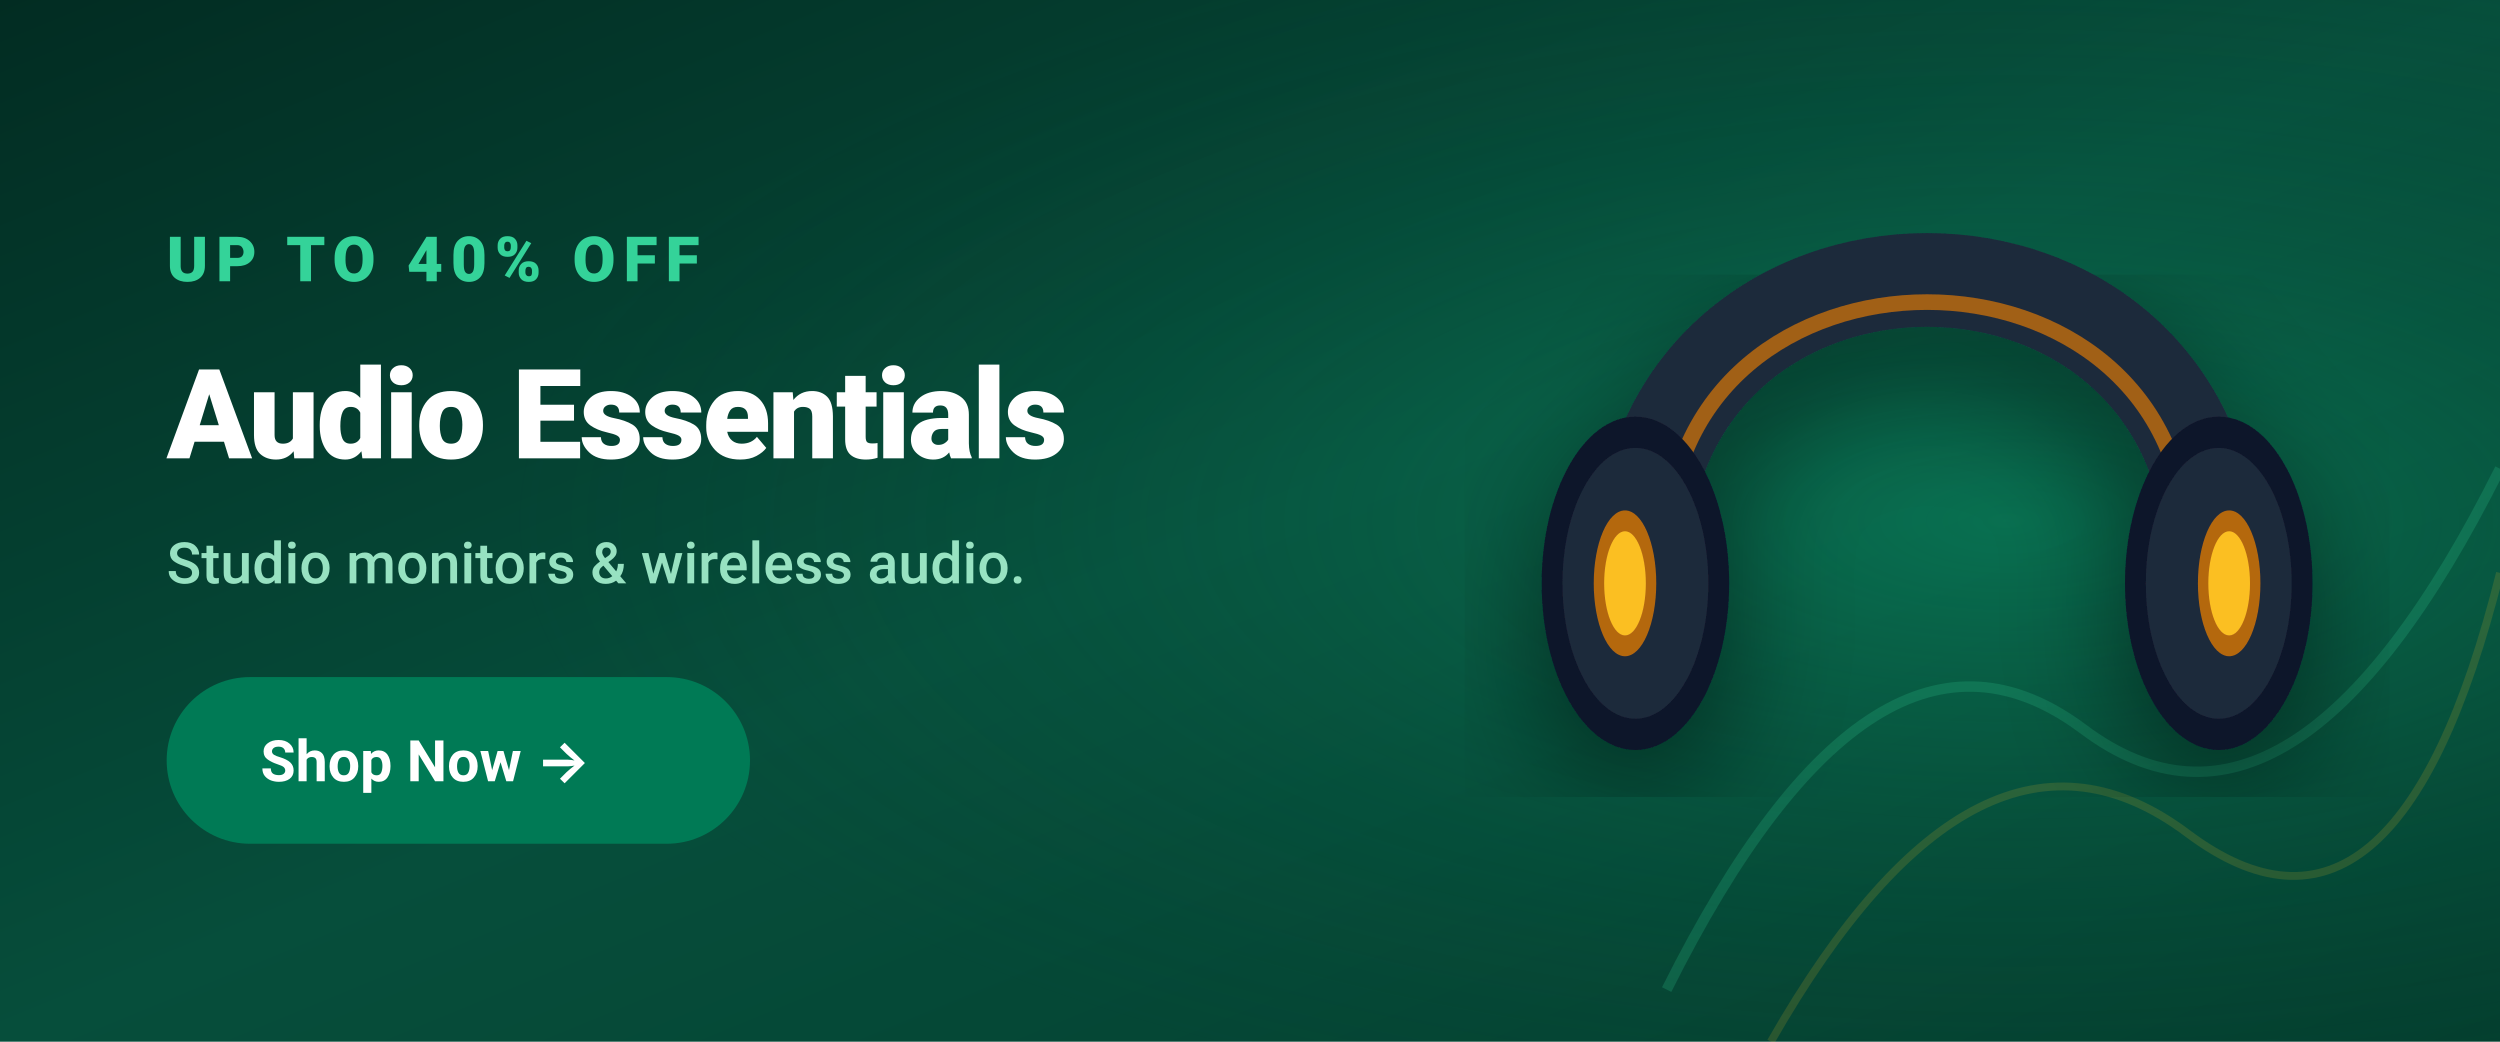
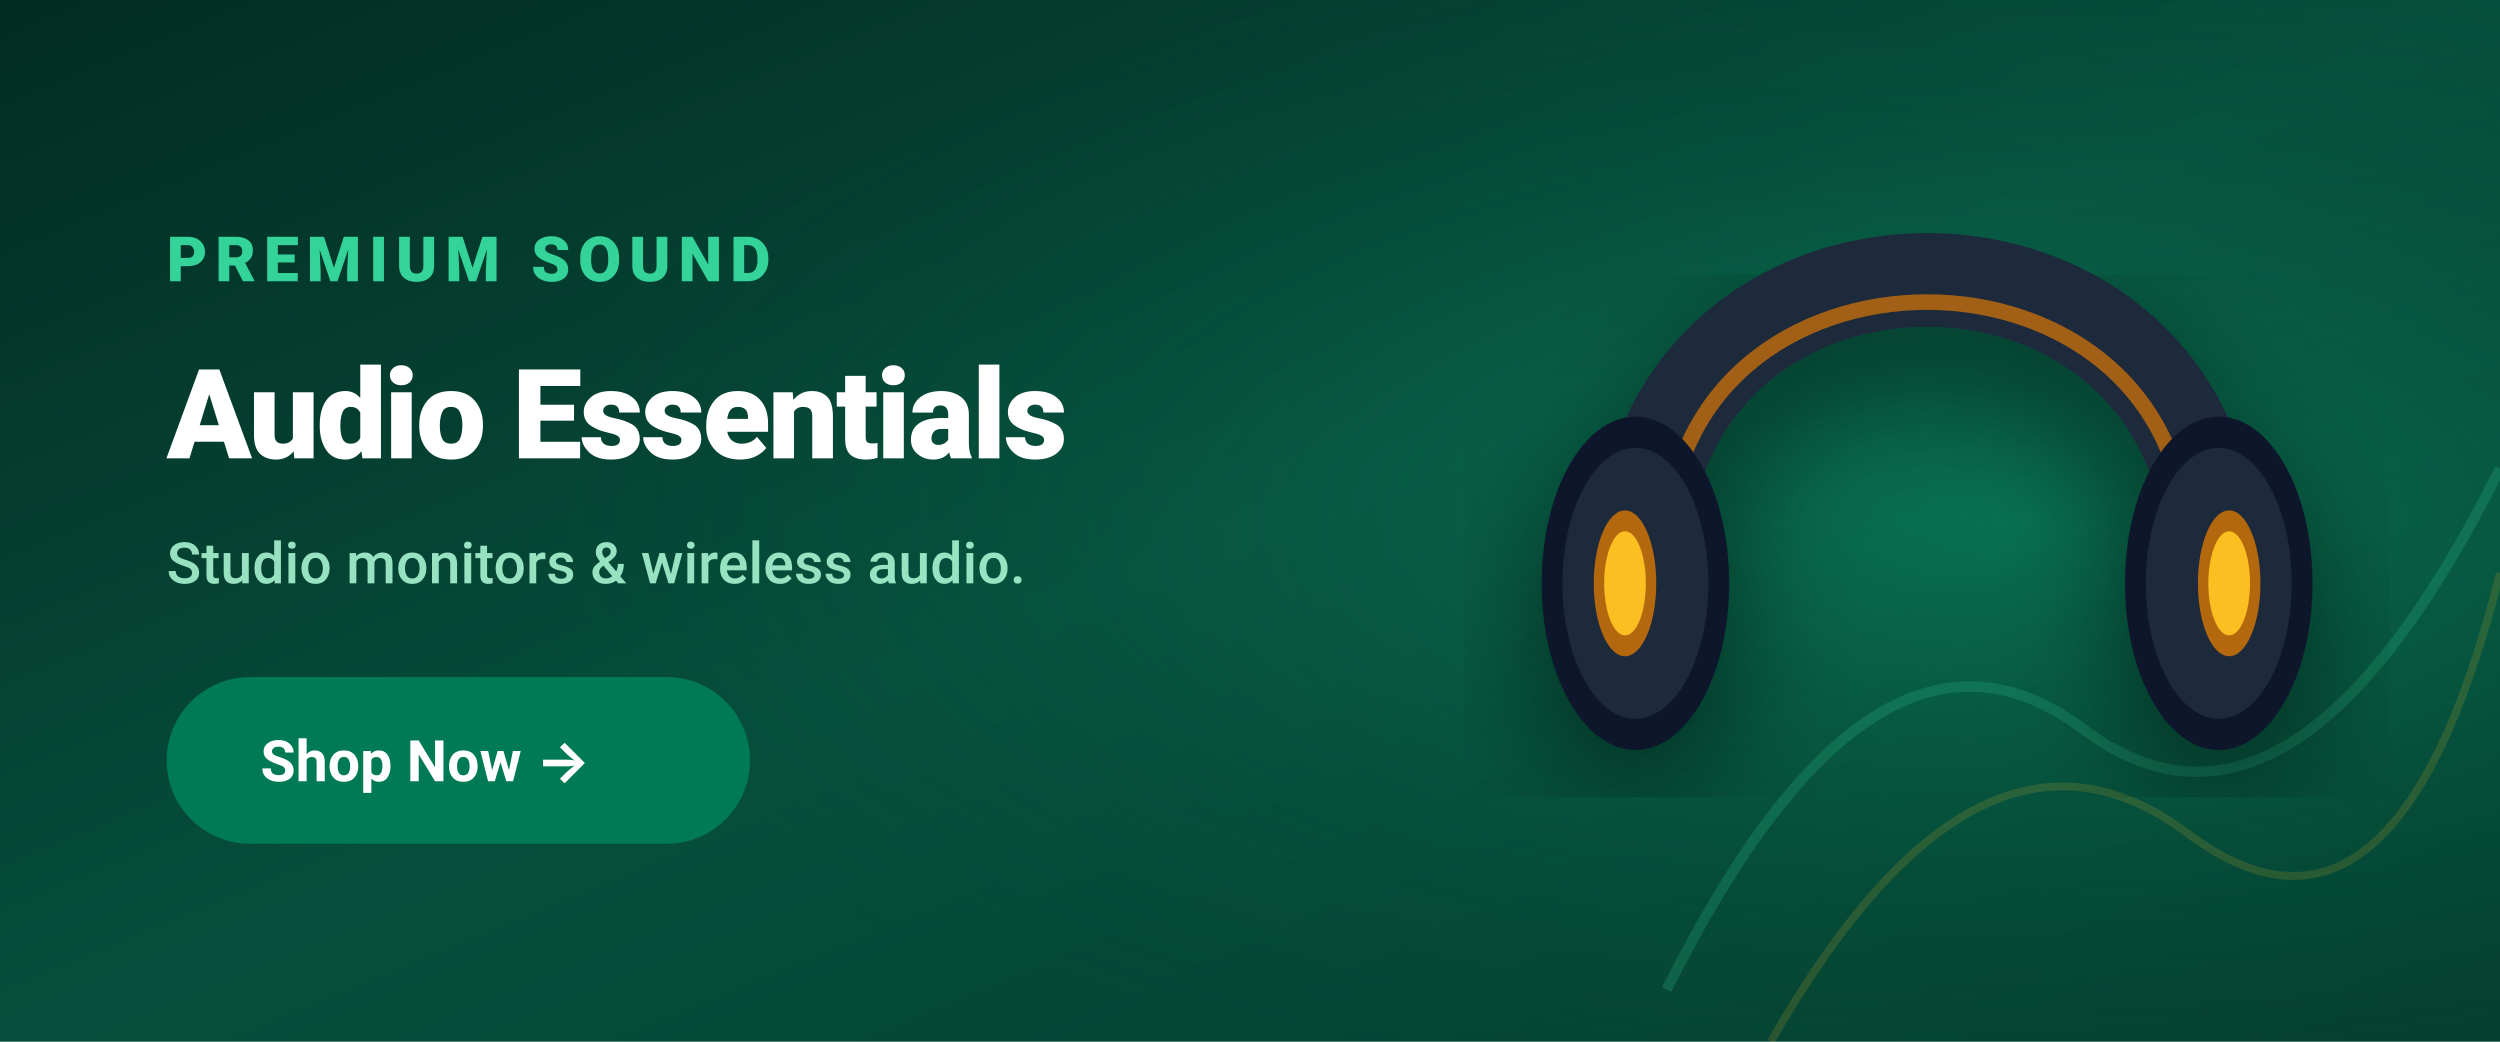
<svg xmlns="http://www.w3.org/2000/svg" viewBox="0 0 480 200" width="100%" height="100%">
  <defs>
    <linearGradient id="bg" x1="0%" y1="0%" x2="100%" y2="100%">
      <stop offset="0%" stop-color="#022c22" />
      <stop offset="50%" stop-color="#064E3B" />
      <stop offset="100%" stop-color="#043E2E" />
    </linearGradient>
    <radialGradient id="glow" cx="80%" cy="50%" r="60%">
      <stop offset="0%" stop-color="#10B981" stop-opacity="0.35" />
      <stop offset="100%" stop-color="#064E3B" stop-opacity="0" />
    </radialGradient>
    <filter id="shadow" x="-10%" y="-10%" width="120%" height="120%">
      <feDropShadow dx="0" dy="8" stdDeviation="12" flood-color="#000" flood-opacity="0.5" />
    </filter>
  </defs>
  <rect width="480" height="200" fill="url(#bg)" />
  <rect width="480" height="200" fill="url(#glow)" />
  <path d="M 320,190 Q 360,110 400,140 T 480,90" fill="none" stroke="#34D399" stroke-opacity="0.2" stroke-width="2" />
  <path d="M 340,200 Q 380,130 420,160 T 480,110" fill="none" stroke="#FBBF24" stroke-opacity="0.15" stroke-width="1.5" />
  <g transform="translate(32, 34)">
    <text x="0" y="20" font-family="-apple-system, BlinkMacSystemFont, 'Segoe UI', Roboto, sans-serif" font-size="12" font-weight="800" fill="#34D399" letter-spacing="1.5">
-       UP TO 40% OFF
+       PREMIUM SOUND
    </text>
    <text x="0" y="54" font-family="-apple-system, BlinkMacSystemFont, 'Segoe UI', Roboto, sans-serif" font-size="24" font-weight="900" fill="#FFFFFF" letter-spacing="-0.5">
      Audio Essentials
    </text>
    <text x="0" y="78" font-family="-apple-system, BlinkMacSystemFont, 'Segoe UI', Roboto, sans-serif" font-size="11" font-weight="500" fill="#A7F3D0" opacity="0.9">
      Studio monitors &amp; wireless audio.
    </text>
    <g transform="translate(0, 96)">
      <rect width="112" height="32" rx="16" fill="#007A55" />
      <text x="18" y="20" font-family="-apple-system, BlinkMacSystemFont, 'Segoe UI', Roboto, sans-serif" font-size="11" font-weight="700" fill="#FFFFFF">
        Shop Now →
      </text>
    </g>
  </g>
  <g transform="translate(370, 100)" filter="url(#shadow)">
    <path d="M -55,10 C -55,-65 55,-65 55,10" fill="none" stroke="#1E293B" stroke-width="18" stroke-linecap="round" />
    <path d="M -50,6 C -50,-58 50,-58 50,6" fill="none" stroke="#D97706" stroke-width="3" stroke-linecap="round" opacity="0.7" />
    <g transform="translate(-56, 12)">
      <ellipse cx="0" cy="0" rx="18" ry="32" fill="#0F172A" />
      <ellipse cx="0" cy="0" rx="14" ry="26" fill="#1E293B" />
      <ellipse cx="-2" cy="0" rx="6" ry="14" fill="#D97706" opacity="0.8" />
      <ellipse cx="-2" cy="0" rx="4" ry="10" fill="#FBBF24" />
    </g>
    <g transform="translate(56, 12)">
      <ellipse cx="0" cy="0" rx="18" ry="32" fill="#0F172A" />
      <ellipse cx="0" cy="0" rx="14" ry="26" fill="#1E293B" />
      <ellipse cx="2" cy="0" rx="6" ry="14" fill="#D97706" opacity="0.8" />
      <ellipse cx="2" cy="0" rx="4" ry="10" fill="#FBBF24" />
    </g>
  </g>
</svg>
